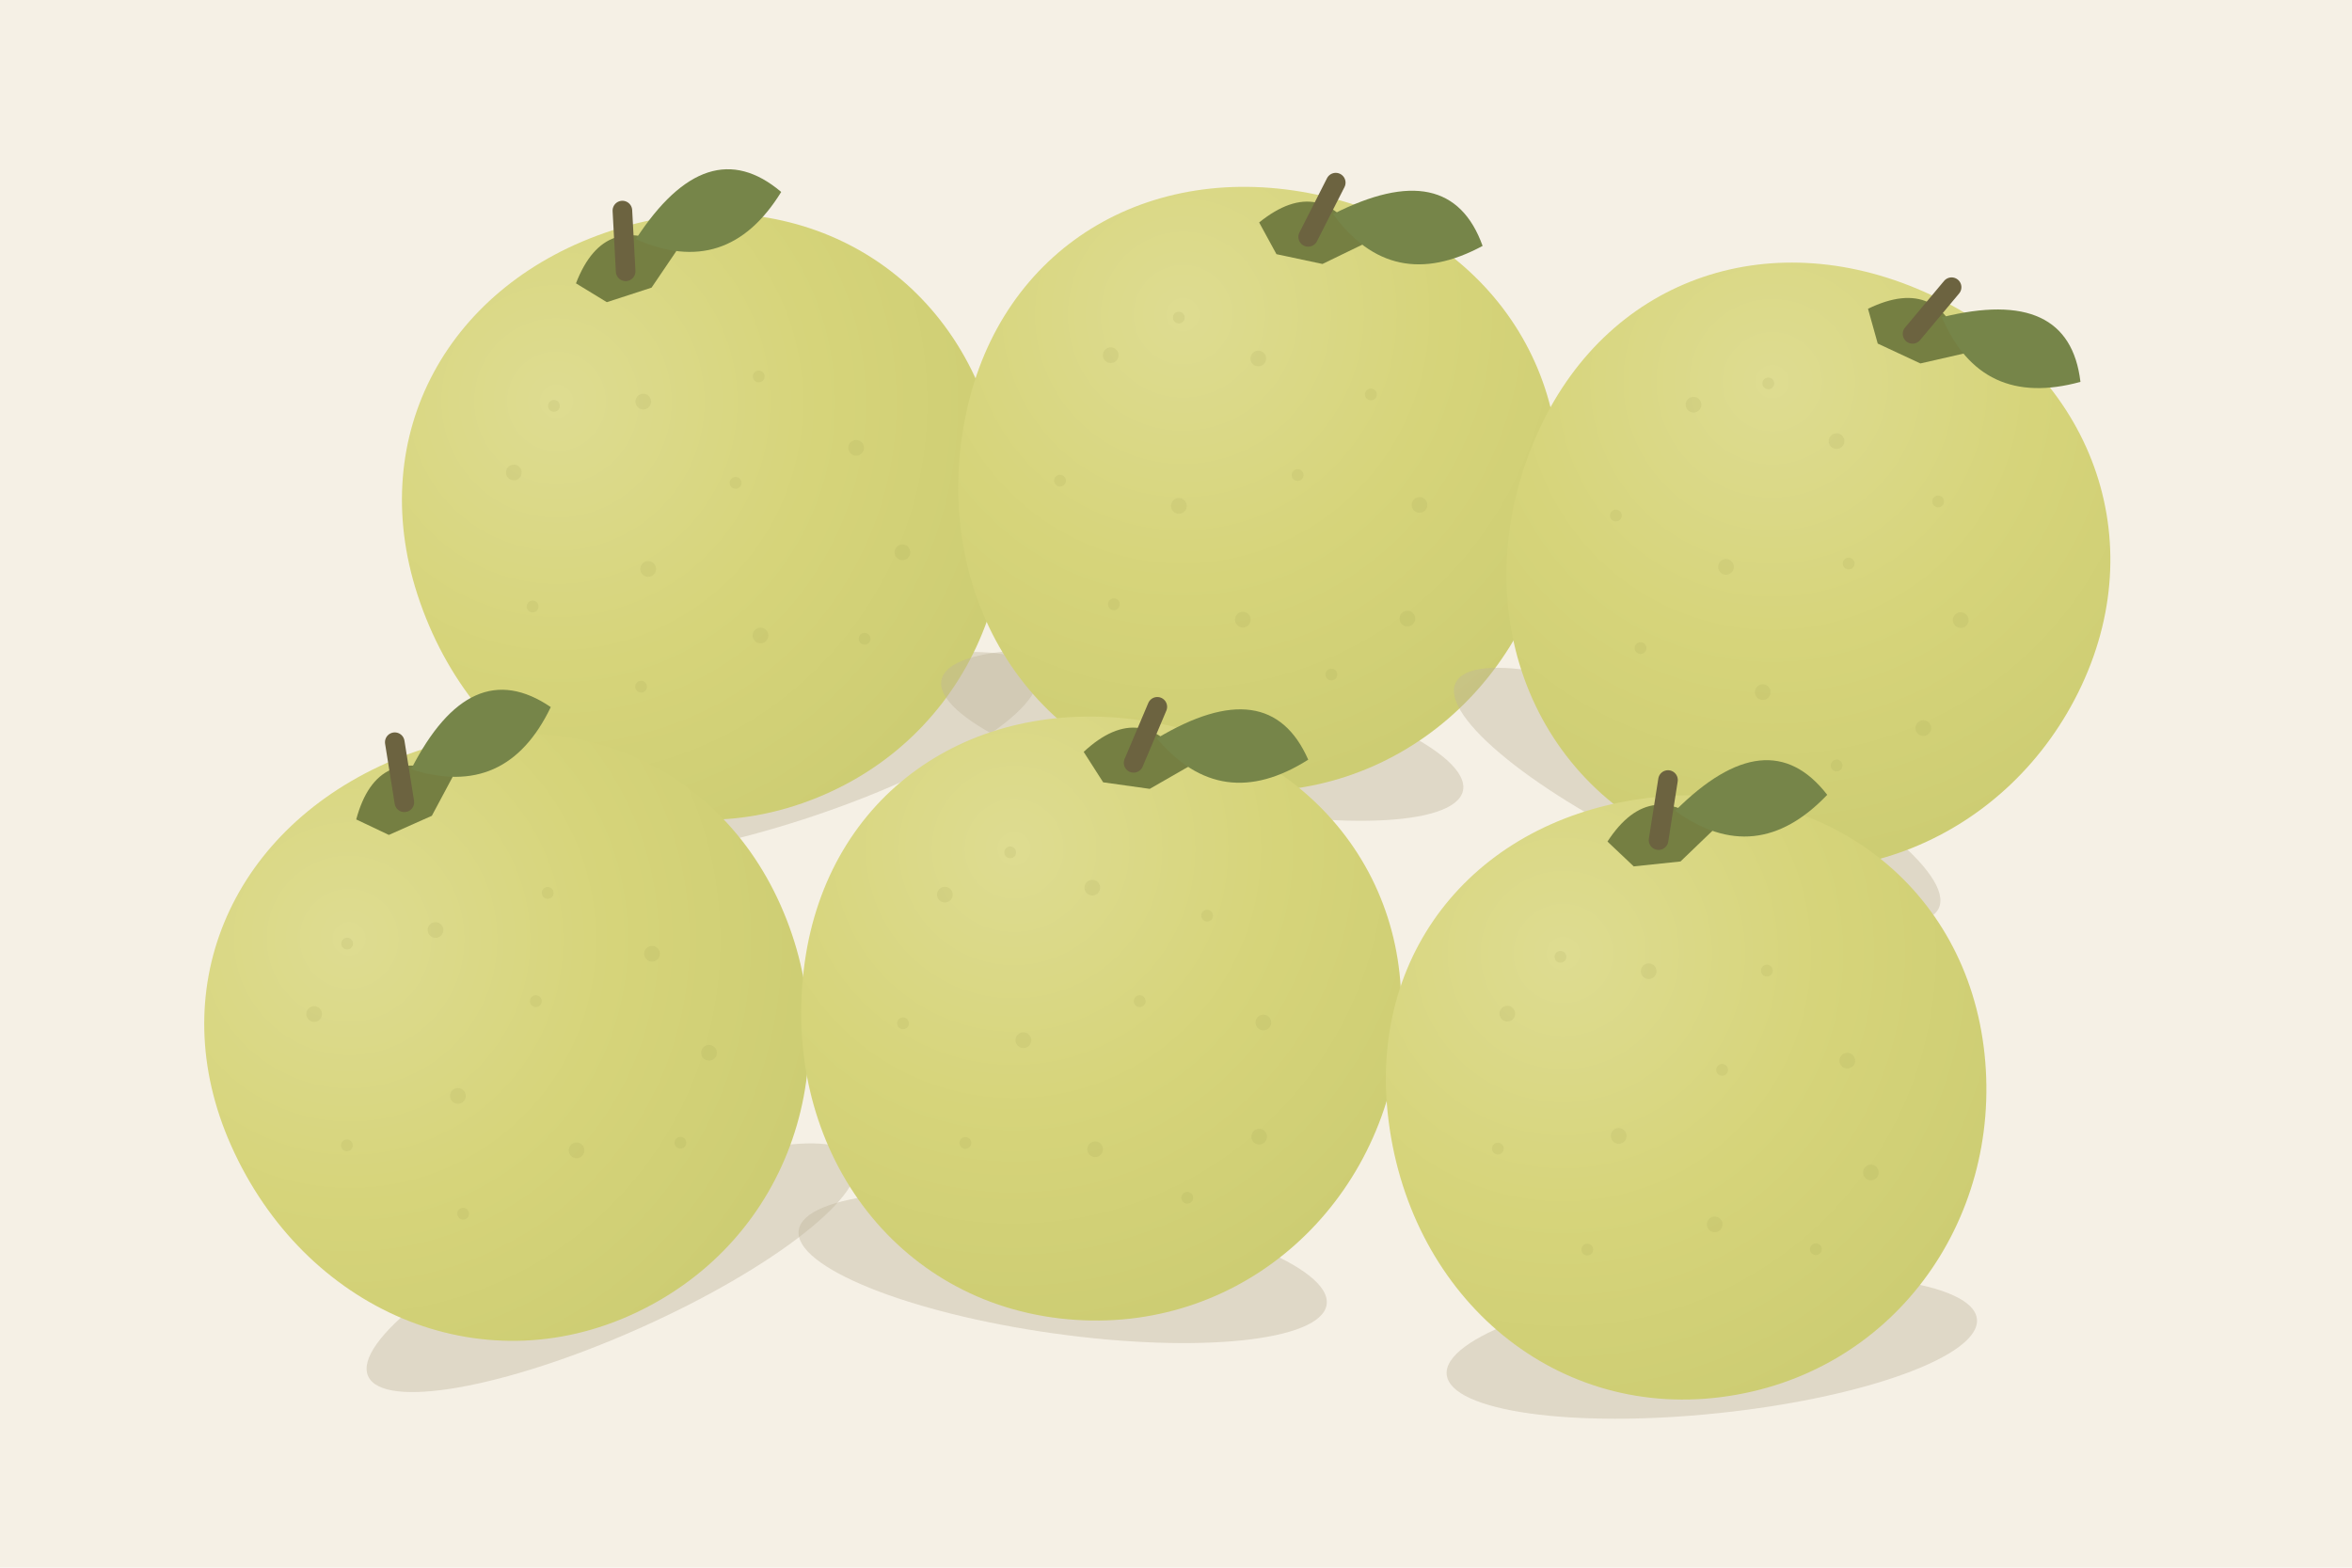
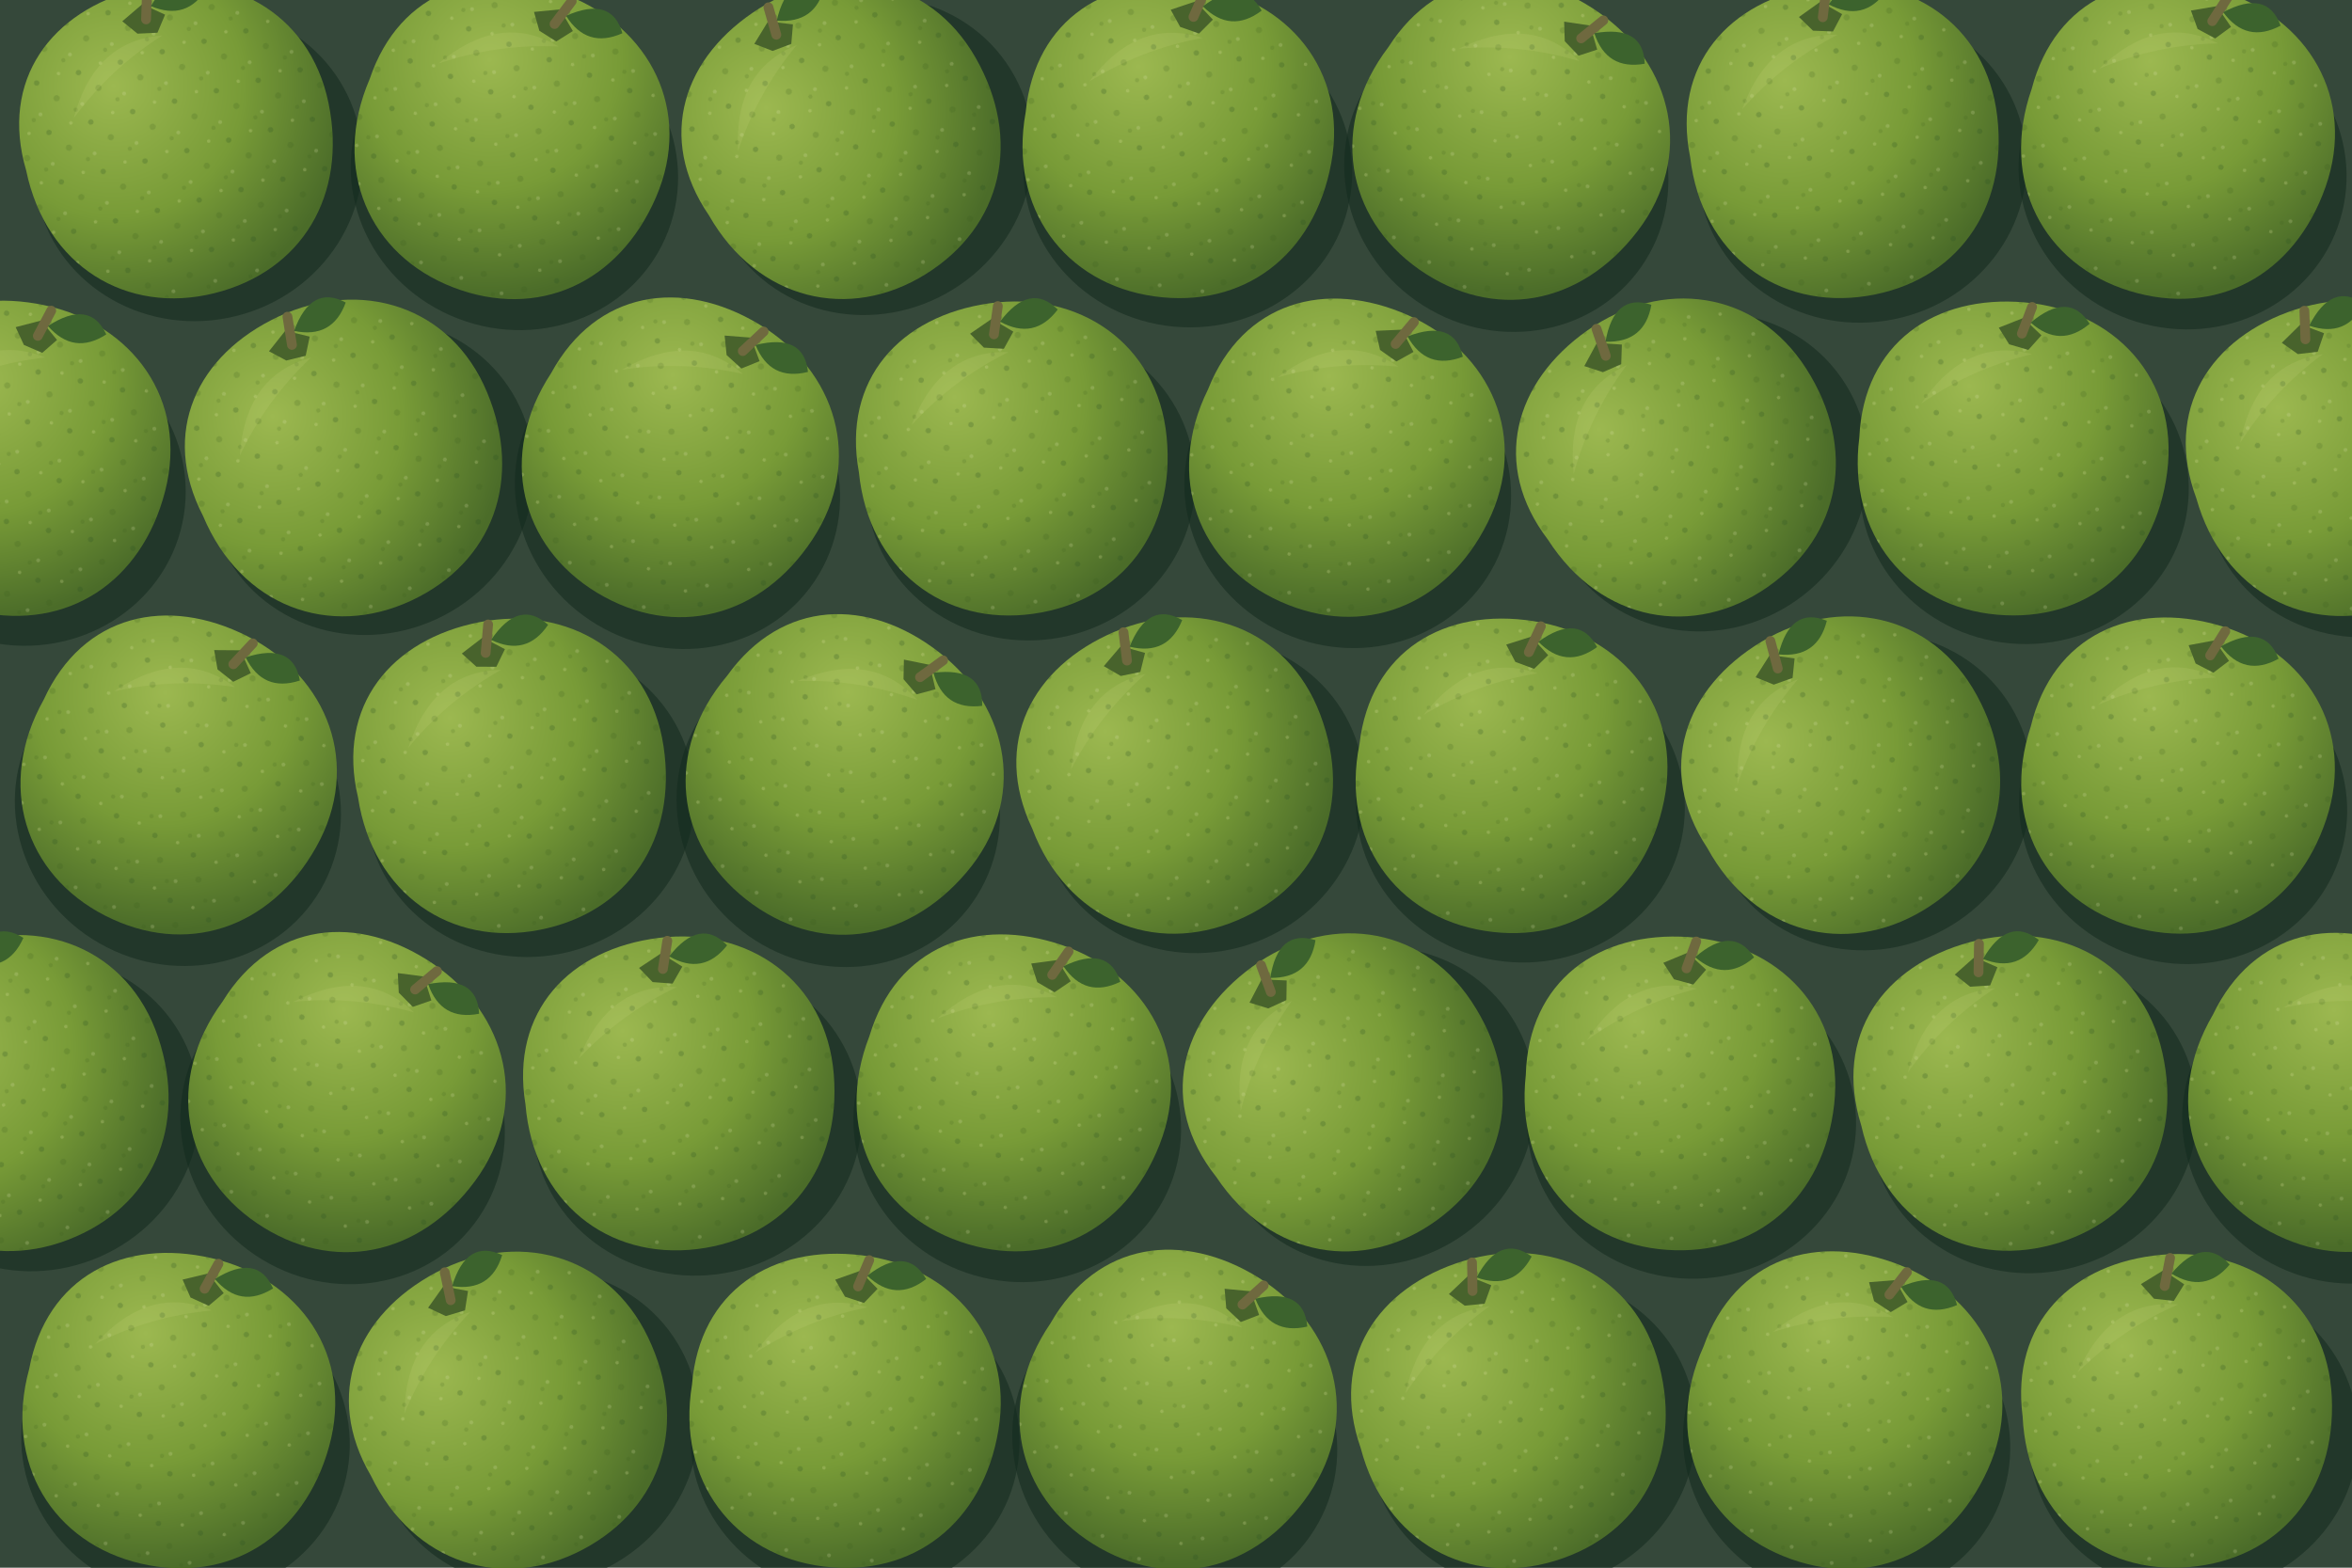
<svg xmlns="http://www.w3.org/2000/svg" width="600" height="400" viewBox="0 0 600 400">
  <defs>
-     <radialGradient id="skin" cx="32%" cy="24%" r="80%">
-       <stop stop-color="#DEDC91" />
-       <stop offset=".55" stop-color="#D6D47A" />
-       <stop offset="1" stop-color="#CDCD73" />
+     <radialGradient id="skin" cx="34%" cy="28%" r="76%">
+       <stop stop-color="#9CB850" />
+       <stop offset=".55" stop-color="#789B37" />
+       <stop offset="1" stop-color="#4B6C29" />
    </radialGradient>
+     <pattern id="pores" width="11" height="13" patternUnits="userSpaceOnUse">
+       <circle cx="2" cy="3" r=".7" fill="#294D22" opacity=".23" />
+       <circle cx="8" cy="2" r=".45" fill="#DAE39C" opacity=".24" />
+       <circle cx="6" cy="8" r=".8" fill="#35591E" opacity=".18" />
+       <circle cx="1" cy="11" r=".5" fill="#E0E8B3" opacity=".2" />
+       <circle cx="10" cy="12" r=".55" fill="#35591E" opacity=".15" />
+     </pattern>
+     <path id="body" d="M-39-2C-40-26-23-40 0-40S41-24 40 0 23 40 0 40-40 23-39-2Z" />
    <g id="orange">
-       <ellipse cy="64" rx="68" ry="17" fill="#beb39a" opacity=".4" />
-       <path d="M-76-4C-76-47-44-77 0-77S77-46 77-3 45 76 1 77-76 42-76-4Z" fill="url(#skin)" />
-       <path d="M-13-67Q0-83 14-67L5-60-7-60Z" fill="#757f42" />
-       <path d="M0-66 4-81" stroke="#6c6340" stroke-width="5" stroke-linecap="round" />
-       <path d="M5-73Q31-94 44-73 24-56 5-73Z" fill="#768549" />
-       <g fill="#8d8d47" opacity=".12">
-         <circle cx="-43" cy="-26" r="2" />
-         <circle cx="-28" cy="-39" r="1.5" />
-         <circle cx="-6" cy="-33" r="2" />
-         <circle cx="24" cy="-30" r="1.5" />
-         <circle cx="42" cy="-5" r="2" />
-         <circle cx="-49" cy="8" r="1.5" />
-         <circle cx="-18" cy="8" r="2" />
-         <circle cx="10" cy="-6" r="1.5" />
-         <circle cx="-29" cy="36" r="1.5" />
-         <circle cx="4" cy="33" r="2" />
-         <circle cx="29" cy="42" r="1.5" />
-         <circle cx="45" cy="24" r="2" />
-       </g>
+       <ellipse cx="4" cy="7" rx="42" ry="40" fill="#13291D" opacity=".55" />
+       <use href="#body" fill="url(#skin)" />
+       <use href="#body" fill="url(#pores)" />
+       <path d="M-24-12Q-14-30 3-27-12-22-24-12Z" fill="#DBDD8C" opacity=".13" />
+       <path d="M-6-33 0-36 5-32 2-28-3-29Z" fill="#48632C" />
+       <path d="M0-32 2-39" stroke="#6F693F" stroke-width="2.5" stroke-linecap="round" />
+       <path d="M2-35Q11-44 17-36 10-29 2-35Z" fill="#3C632D" />
    </g>
  </defs>
-   <path fill="#f5f0e5" d="M0 0H600V400H0Z" />
-   <use href="#orange" transform="translate(180 132) rotate(-18)" />
-   <use href="#orange" transform="translate(320 125) rotate(12)" />
-   <use href="#orange" transform="translate(460 145) rotate(25)" />
-   <use href="#orange" transform="translate(130 265) rotate(-24)" />
-   <use href="#orange" transform="translate(280 260) rotate(8)" />
-   <use href="#orange" transform="translate(430 280) rotate(-6)" />
+   <path fill="#35483A" d="M0 0H600V400H0Z" />
+   <use href="#orange" transform="translate(45 36) rotate(-14)" />
+   <use href="#orange" transform="translate(130 36) rotate(21)" />
+   <use href="#orange" transform="translate(215 36) rotate(-32)" />
+   <use href="#orange" transform="translate(300 36) rotate(8)" />
+   <use href="#orange" transform="translate(385 36) rotate(35)" />
+   <use href="#orange" transform="translate(470 36) rotate(-9)" />
+   <use href="#orange" transform="translate(555 36) rotate(17)" />
+   <use href="#orange" transform="translate(3 117) rotate(12)" />
+   <use href="#orange" transform="translate(88 117) rotate(-25)" />
+   <use href="#orange" transform="translate(173 117) rotate(31)" />
+   <use href="#orange" transform="translate(258 117) rotate(-8)" />
+   <use href="#orange" transform="translate(343 117) rotate(24)" />
+   <use href="#orange" transform="translate(428 117) rotate(-35)" />
+   <use href="#orange" transform="translate(513 117) rotate(5)" />
+   <use href="#orange" transform="translate(598 117) rotate(-18)" />
+   <use href="#orange" transform="translate(45 198) rotate(27)" />
+   <use href="#orange" transform="translate(130 198) rotate(-11)" />
+   <use href="#orange" transform="translate(215 198) rotate(38)" />
+   <use href="#orange" transform="translate(300 198) rotate(-23)" />
+   <use href="#orange" transform="translate(385 198) rotate(9)" />
+   <use href="#orange" transform="translate(470 198) rotate(-31)" />
+   <use href="#orange" transform="translate(555 198) rotate(16)" />
+   <use href="#orange" transform="translate(3 279) rotate(-21)" />
+   <use href="#orange" transform="translate(88 279) rotate(34)" />
+   <use href="#orange" transform="translate(173 279) rotate(-7)" />
+   <use href="#orange" transform="translate(258 279) rotate(19)" />
+   <use href="#orange" transform="translate(343 279) rotate(-36)" />
+   <use href="#orange" transform="translate(428 279) rotate(4)" />
+   <use href="#orange" transform="translate(513 279) rotate(-15)" />
+   <use href="#orange" transform="translate(598 279) rotate(28)" />
+   <use href="#orange" transform="translate(45 360) rotate(13)" />
+   <use href="#orange" transform="translate(130 360) rotate(-28)" />
+   <use href="#orange" transform="translate(215 360) rotate(7)" />
+   <use href="#orange" transform="translate(300 360) rotate(32)" />
+   <use href="#orange" transform="translate(385 360) rotate(-17)" />
+   <use href="#orange" transform="translate(470 360) rotate(22)" />
+   <use href="#orange" transform="translate(555 360) rotate(-5)" />
</svg>
